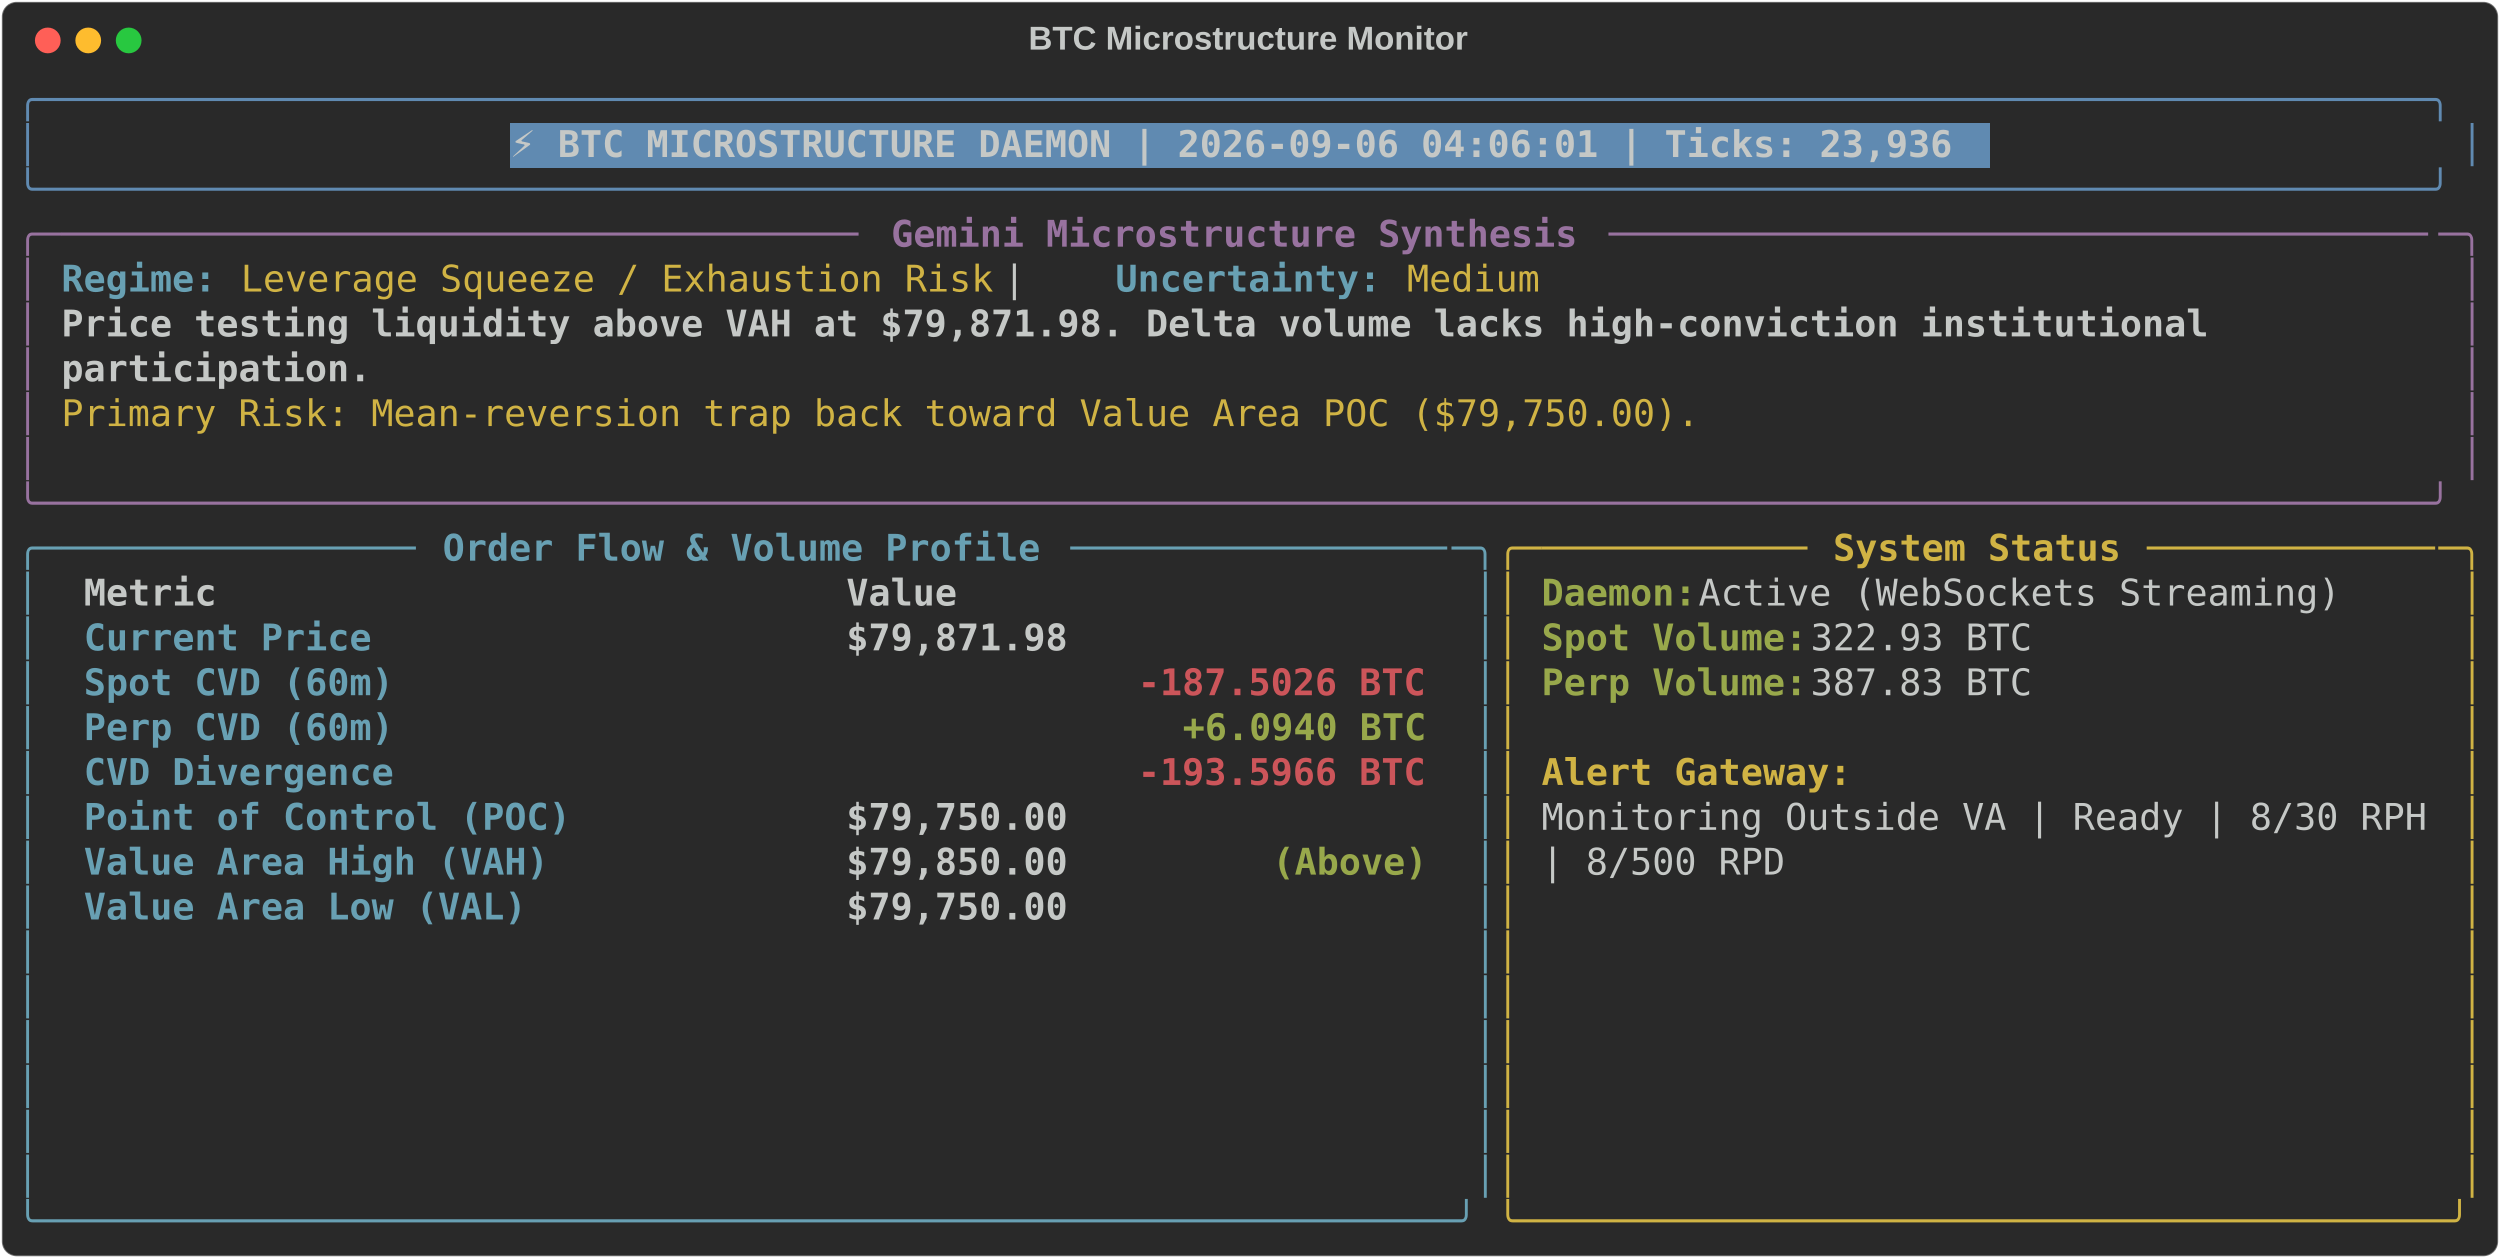
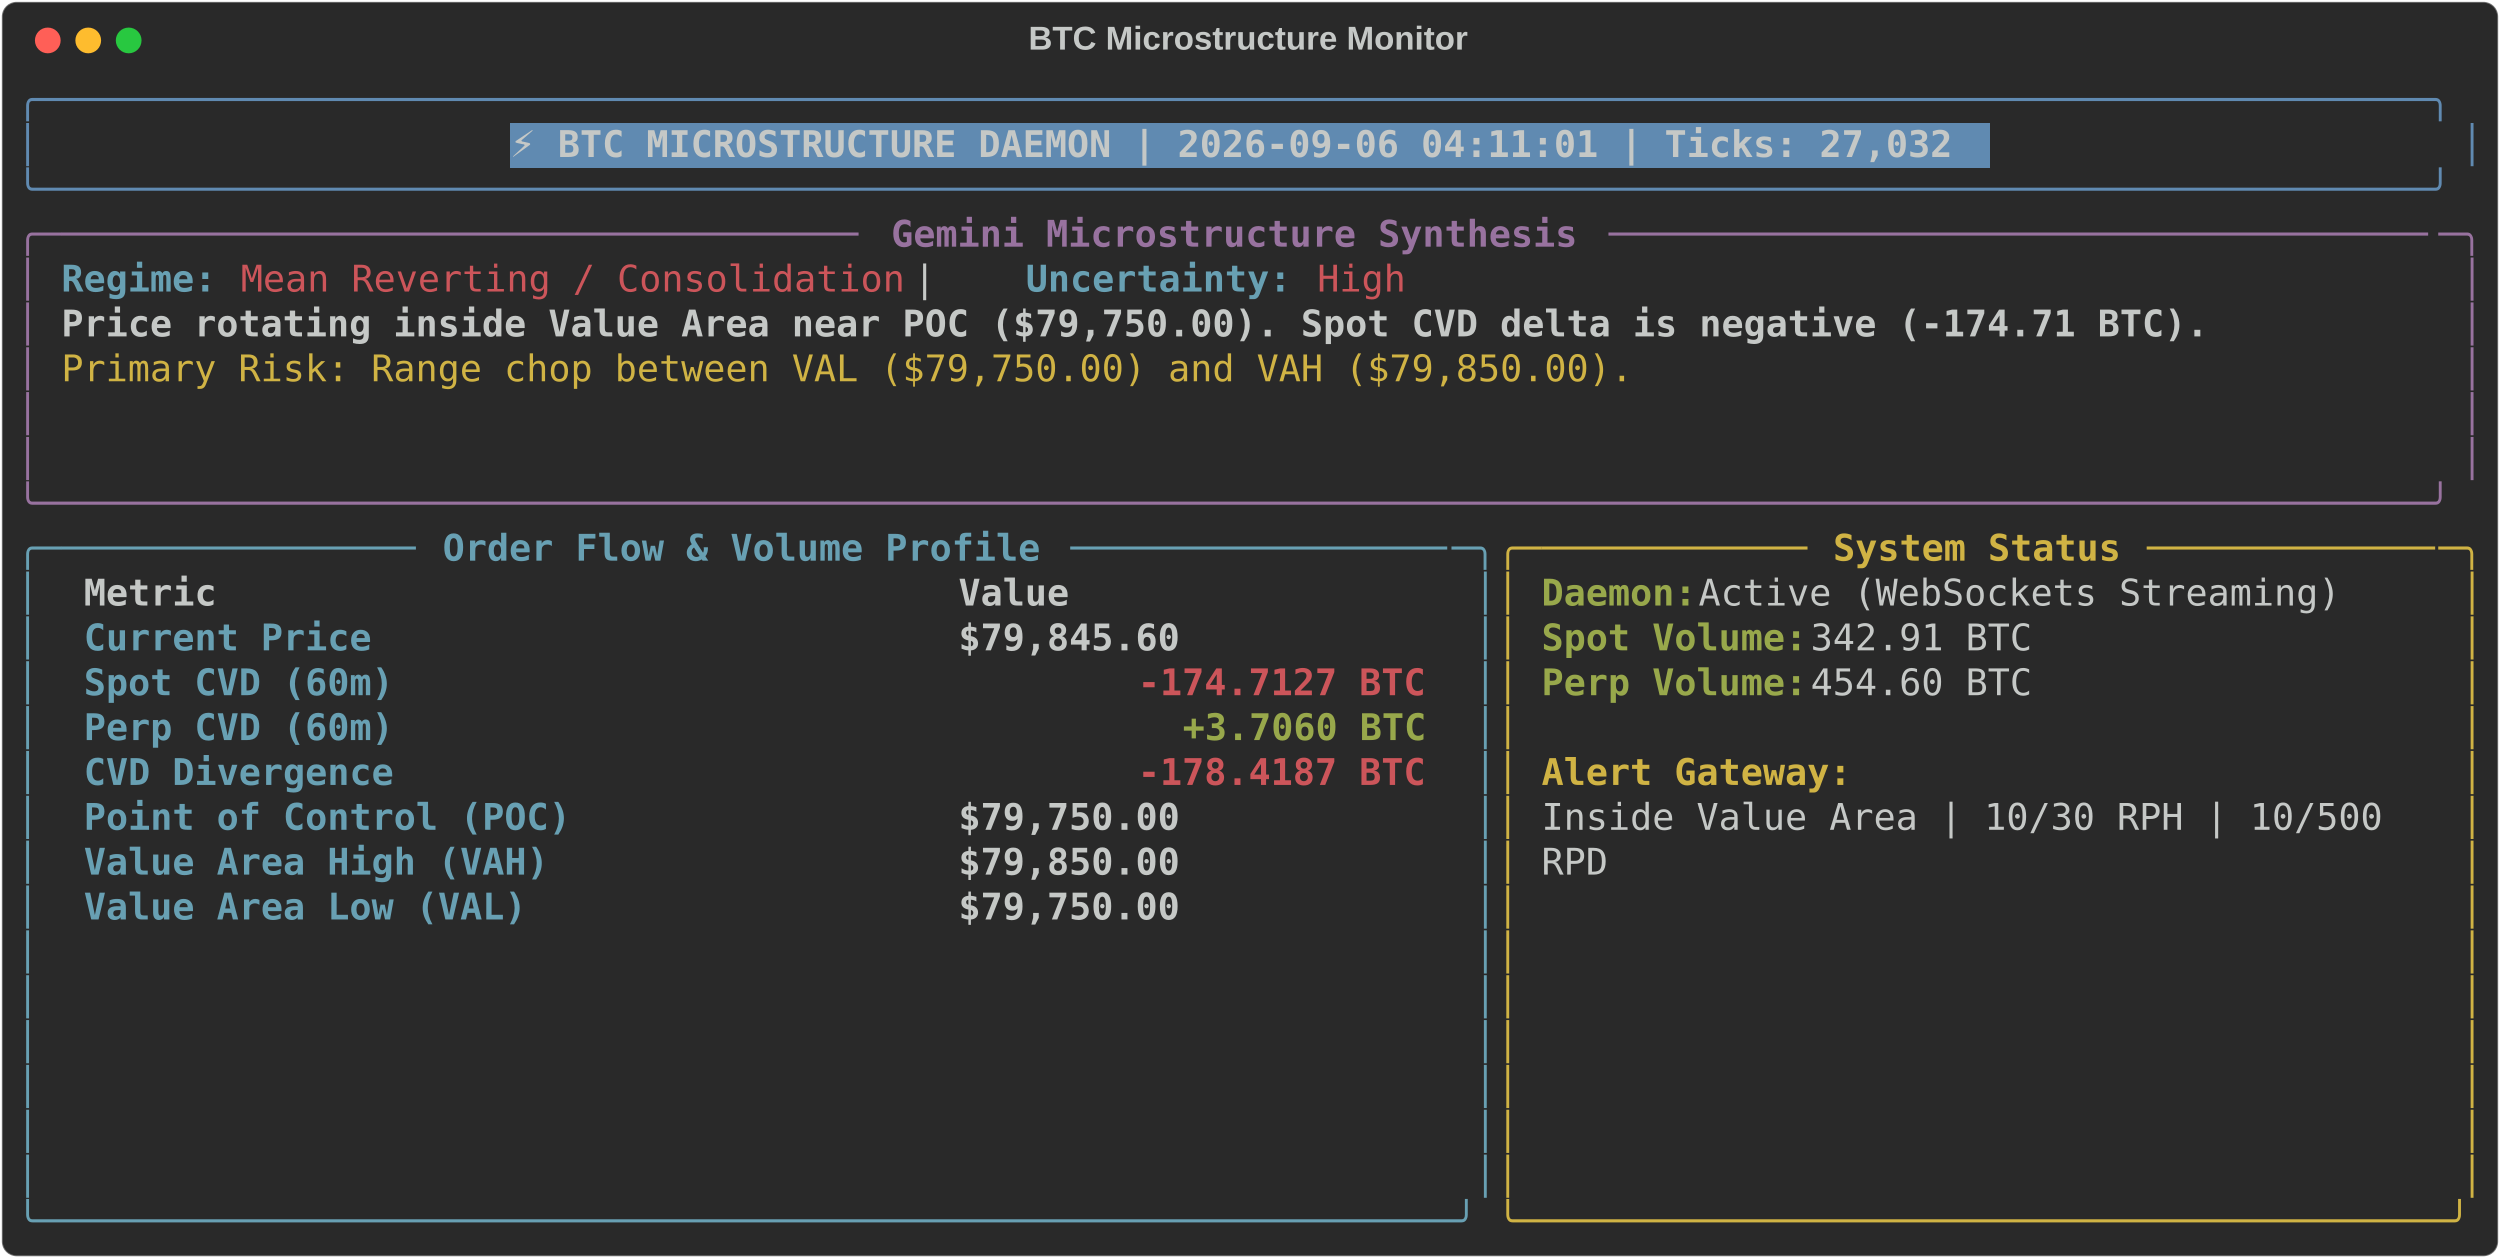
<svg xmlns="http://www.w3.org/2000/svg" class="rich-terminal" viewBox="0 0 1360 684.4">
  <style>

    @font-face {
        font-family: "Fira Code";
        src: local("FiraCode-Regular"),
                url("https://cdnjs.cloudflare.com/ajax/libs/firacode/6.2.0/woff2/FiraCode-Regular.woff2") format("woff2"),
                url("https://cdnjs.cloudflare.com/ajax/libs/firacode/6.2.0/woff/FiraCode-Regular.woff") format("woff");
        font-style: normal;
        font-weight: 400;
    }
    @font-face {
        font-family: "Fira Code";
        src: local("FiraCode-Bold"),
                url("https://cdnjs.cloudflare.com/ajax/libs/firacode/6.2.0/woff2/FiraCode-Bold.woff2") format("woff2"),
                url("https://cdnjs.cloudflare.com/ajax/libs/firacode/6.2.0/woff/FiraCode-Bold.woff") format("woff");
        font-style: bold;
        font-weight: 700;
    }

-     .terminal-1711052681-matrix {
+     .terminal-2947437355-matrix {
        font-family: Fira Code, monospace;
        font-size: 20px;
        line-height: 24.4px;
        font-variant-east-asian: full-width;
    }

-     .terminal-1711052681-title {
+     .terminal-2947437355-title {
        font-size: 18px;
        font-weight: bold;
        font-family: arial;
    }

-     .terminal-1711052681-r1 { fill: #608ab1 }
- .terminal-1711052681-r2 { fill: #c5c8c6 }
- .terminal-1711052681-r3 { fill: #c5c8c6;font-weight: bold }
- .terminal-1711052681-r4 { fill: #98729f }
- .terminal-1711052681-r5 { fill: #98729f;font-weight: bold }
- .terminal-1711052681-r6 { fill: #68a0b3;font-weight: bold }
- .terminal-1711052681-r7 { fill: #d0b344 }
- .terminal-1711052681-r8 { fill: #68a0b3 }
- .terminal-1711052681-r9 { fill: #d0b344;font-weight: bold }
- .terminal-1711052681-r10 { fill: #98a84b;font-weight: bold }
- .terminal-1711052681-r11 { fill: #cc555a;font-weight: bold }
+     .terminal-2947437355-r1 { fill: #608ab1 }
+ .terminal-2947437355-r2 { fill: #c5c8c6 }
+ .terminal-2947437355-r3 { fill: #c5c8c6;font-weight: bold }
+ .terminal-2947437355-r4 { fill: #98729f }
+ .terminal-2947437355-r5 { fill: #98729f;font-weight: bold }
+ .terminal-2947437355-r6 { fill: #68a0b3;font-weight: bold }
+ .terminal-2947437355-r7 { fill: #cc555a }
+ .terminal-2947437355-r8 { fill: #d0b344 }
+ .terminal-2947437355-r9 { fill: #68a0b3 }
+ .terminal-2947437355-r10 { fill: #d0b344;font-weight: bold }
+ .terminal-2947437355-r11 { fill: #98a84b;font-weight: bold }
+ .terminal-2947437355-r12 { fill: #cc555a;font-weight: bold }
    </style>
  <defs>
-     <clipPath id="terminal-1711052681-clip-terminal">
+     <clipPath id="terminal-2947437355-clip-terminal">
      <rect x="0" y="0" width="1341.0" height="633.4" />
    </clipPath>
-     <clipPath id="terminal-1711052681-line-0">
+     <clipPath id="terminal-2947437355-line-0">
      <rect x="0" y="1.5" width="1342" height="24.65" />
    </clipPath>
-     <clipPath id="terminal-1711052681-line-1">
+     <clipPath id="terminal-2947437355-line-1">
      <rect x="0" y="25.9" width="1342" height="24.65" />
    </clipPath>
-     <clipPath id="terminal-1711052681-line-2">
+     <clipPath id="terminal-2947437355-line-2">
      <rect x="0" y="50.3" width="1342" height="24.65" />
    </clipPath>
-     <clipPath id="terminal-1711052681-line-3">
+     <clipPath id="terminal-2947437355-line-3">
      <rect x="0" y="74.7" width="1342" height="24.65" />
    </clipPath>
-     <clipPath id="terminal-1711052681-line-4">
+     <clipPath id="terminal-2947437355-line-4">
      <rect x="0" y="99.1" width="1342" height="24.65" />
    </clipPath>
-     <clipPath id="terminal-1711052681-line-5">
+     <clipPath id="terminal-2947437355-line-5">
      <rect x="0" y="123.5" width="1342" height="24.65" />
    </clipPath>
-     <clipPath id="terminal-1711052681-line-6">
+     <clipPath id="terminal-2947437355-line-6">
      <rect x="0" y="147.9" width="1342" height="24.65" />
    </clipPath>
-     <clipPath id="terminal-1711052681-line-7">
+     <clipPath id="terminal-2947437355-line-7">
      <rect x="0" y="172.3" width="1342" height="24.65" />
    </clipPath>
-     <clipPath id="terminal-1711052681-line-8">
+     <clipPath id="terminal-2947437355-line-8">
      <rect x="0" y="196.7" width="1342" height="24.65" />
    </clipPath>
-     <clipPath id="terminal-1711052681-line-9">
+     <clipPath id="terminal-2947437355-line-9">
      <rect x="0" y="221.1" width="1342" height="24.65" />
    </clipPath>
-     <clipPath id="terminal-1711052681-line-10">
+     <clipPath id="terminal-2947437355-line-10">
      <rect x="0" y="245.5" width="1342" height="24.65" />
    </clipPath>
-     <clipPath id="terminal-1711052681-line-11">
+     <clipPath id="terminal-2947437355-line-11">
      <rect x="0" y="269.9" width="1342" height="24.65" />
    </clipPath>
-     <clipPath id="terminal-1711052681-line-12">
+     <clipPath id="terminal-2947437355-line-12">
      <rect x="0" y="294.3" width="1342" height="24.65" />
    </clipPath>
-     <clipPath id="terminal-1711052681-line-13">
+     <clipPath id="terminal-2947437355-line-13">
      <rect x="0" y="318.7" width="1342" height="24.65" />
    </clipPath>
-     <clipPath id="terminal-1711052681-line-14">
+     <clipPath id="terminal-2947437355-line-14">
      <rect x="0" y="343.1" width="1342" height="24.65" />
    </clipPath>
-     <clipPath id="terminal-1711052681-line-15">
+     <clipPath id="terminal-2947437355-line-15">
      <rect x="0" y="367.5" width="1342" height="24.65" />
    </clipPath>
-     <clipPath id="terminal-1711052681-line-16">
+     <clipPath id="terminal-2947437355-line-16">
      <rect x="0" y="391.9" width="1342" height="24.65" />
    </clipPath>
-     <clipPath id="terminal-1711052681-line-17">
+     <clipPath id="terminal-2947437355-line-17">
      <rect x="0" y="416.3" width="1342" height="24.65" />
    </clipPath>
-     <clipPath id="terminal-1711052681-line-18">
+     <clipPath id="terminal-2947437355-line-18">
      <rect x="0" y="440.7" width="1342" height="24.65" />
    </clipPath>
-     <clipPath id="terminal-1711052681-line-19">
+     <clipPath id="terminal-2947437355-line-19">
      <rect x="0" y="465.1" width="1342" height="24.65" />
    </clipPath>
-     <clipPath id="terminal-1711052681-line-20">
+     <clipPath id="terminal-2947437355-line-20">
      <rect x="0" y="489.5" width="1342" height="24.65" />
    </clipPath>
-     <clipPath id="terminal-1711052681-line-21">
+     <clipPath id="terminal-2947437355-line-21">
      <rect x="0" y="513.9" width="1342" height="24.65" />
    </clipPath>
-     <clipPath id="terminal-1711052681-line-22">
+     <clipPath id="terminal-2947437355-line-22">
      <rect x="0" y="538.3" width="1342" height="24.65" />
    </clipPath>
-     <clipPath id="terminal-1711052681-line-23">
+     <clipPath id="terminal-2947437355-line-23">
      <rect x="0" y="562.7" width="1342" height="24.65" />
    </clipPath>
-     <clipPath id="terminal-1711052681-line-24">
+     <clipPath id="terminal-2947437355-line-24">
      <rect x="0" y="587.1" width="1342" height="24.65" />
    </clipPath>
  </defs>
  <rect fill="#292929" stroke="rgba(255,255,255,0.35)" stroke-width="1" x="1" y="1" width="1358" height="682.4" rx="8" />
-   <text class="terminal-1711052681-title" fill="#c5c8c6" text-anchor="middle" x="679" y="27">BTC Microstructure Monitor</text>
+   <text class="terminal-2947437355-title" fill="#c5c8c6" text-anchor="middle" x="679" y="27">BTC Microstructure Monitor</text>
  <g transform="translate(26,22)">
    <circle cx="0" cy="0" r="7" fill="#ff5f57" />
    <circle cx="22" cy="0" r="7" fill="#febc2e" />
    <circle cx="44" cy="0" r="7" fill="#28c840" />
  </g>
-   <g transform="translate(9, 41)" clip-path="url(#terminal-1711052681-clip-terminal)">
+   <g transform="translate(9, 41)" clip-path="url(#terminal-2947437355-clip-terminal)">
    <rect fill="#608ab1" x="268.4" y="25.9" width="805.2" height="24.65" shape-rendering="crispEdges" />
-     <g class="terminal-1711052681-matrix">
-       <text class="terminal-1711052681-r1" x="0" y="20" textLength="1342" clip-path="url(#terminal-1711052681-line-0)">╭────────────────────────────────────────────────────────────────────────────────────────────────────────────╮</text>
-       <text class="terminal-1711052681-r2" x="1342" y="20" textLength="12.2" clip-path="url(#terminal-1711052681-line-0)">
- </text>
-       <text class="terminal-1711052681-r1" x="0" y="44.4" textLength="12.2" clip-path="url(#terminal-1711052681-line-1)">│</text>
-       <text class="terminal-1711052681-r3" x="268.4" y="44.4" textLength="793" clip-path="url(#terminal-1711052681-line-1)">⚡ BTC MICROSTRUCTURE DAEMON | 2026-09-06 04:06:01 | Ticks: 23,936</text>
-       <text class="terminal-1711052681-r1" x="1329.8" y="44.4" textLength="12.2" clip-path="url(#terminal-1711052681-line-1)">│</text>
-       <text class="terminal-1711052681-r2" x="1342" y="44.4" textLength="12.2" clip-path="url(#terminal-1711052681-line-1)">
- </text>
-       <text class="terminal-1711052681-r1" x="0" y="68.8" textLength="1342" clip-path="url(#terminal-1711052681-line-2)">╰────────────────────────────────────────────────────────────────────────────────────────────────────────────╯</text>
-       <text class="terminal-1711052681-r2" x="1342" y="68.8" textLength="12.2" clip-path="url(#terminal-1711052681-line-2)">
- </text>
-       <text class="terminal-1711052681-r4" x="0" y="93.2" textLength="24.4" clip-path="url(#terminal-1711052681-line-3)">╭─</text>
-       <text class="terminal-1711052681-r4" x="24.4" y="93.2" textLength="439.2" clip-path="url(#terminal-1711052681-line-3)">────────────────────────────────────</text>
-       <text class="terminal-1711052681-r5" x="475.8" y="93.2" textLength="378.2" clip-path="url(#terminal-1711052681-line-3)">Gemini Microstructure Synthesis</text>
-       <text class="terminal-1711052681-r4" x="866.2" y="93.2" textLength="451.4" clip-path="url(#terminal-1711052681-line-3)">─────────────────────────────────────</text>
-       <text class="terminal-1711052681-r4" x="1317.6" y="93.2" textLength="24.4" clip-path="url(#terminal-1711052681-line-3)">─╮</text>
-       <text class="terminal-1711052681-r2" x="1342" y="93.2" textLength="12.2" clip-path="url(#terminal-1711052681-line-3)">
- </text>
-       <text class="terminal-1711052681-r4" x="0" y="117.6" textLength="12.2" clip-path="url(#terminal-1711052681-line-4)">│</text>
-       <text class="terminal-1711052681-r6" x="24.4" y="117.6" textLength="85.4" clip-path="url(#terminal-1711052681-line-4)">Regime:</text>
-       <text class="terminal-1711052681-r7" x="122" y="117.6" textLength="414.8" clip-path="url(#terminal-1711052681-line-4)">Leverage Squeeze / Exhaustion Risk</text>
-       <text class="terminal-1711052681-r2" x="536.8" y="117.6" textLength="61" clip-path="url(#terminal-1711052681-line-4)">  |  </text>
-       <text class="terminal-1711052681-r6" x="597.8" y="117.6" textLength="146.4" clip-path="url(#terminal-1711052681-line-4)">Uncertainty:</text>
-       <text class="terminal-1711052681-r7" x="756.4" y="117.6" textLength="73.2" clip-path="url(#terminal-1711052681-line-4)">Medium</text>
-       <text class="terminal-1711052681-r4" x="1329.8" y="117.6" textLength="12.2" clip-path="url(#terminal-1711052681-line-4)">│</text>
-       <text class="terminal-1711052681-r2" x="1342" y="117.6" textLength="12.2" clip-path="url(#terminal-1711052681-line-4)">
- </text>
-       <text class="terminal-1711052681-r4" x="0" y="142" textLength="12.2" clip-path="url(#terminal-1711052681-line-5)">│</text>
-       <text class="terminal-1711052681-r3" x="24.4" y="142" textLength="1195.6" clip-path="url(#terminal-1711052681-line-5)">Price testing liquidity above VAH at $79,871.98. Delta volume lacks high-conviction institutional </text>
-       <text class="terminal-1711052681-r4" x="1329.8" y="142" textLength="12.2" clip-path="url(#terminal-1711052681-line-5)">│</text>
-       <text class="terminal-1711052681-r2" x="1342" y="142" textLength="12.2" clip-path="url(#terminal-1711052681-line-5)">
- </text>
-       <text class="terminal-1711052681-r4" x="0" y="166.4" textLength="12.2" clip-path="url(#terminal-1711052681-line-6)">│</text>
-       <text class="terminal-1711052681-r3" x="24.4" y="166.4" textLength="170.8" clip-path="url(#terminal-1711052681-line-6)">participation.</text>
-       <text class="terminal-1711052681-r4" x="1329.8" y="166.4" textLength="12.2" clip-path="url(#terminal-1711052681-line-6)">│</text>
-       <text class="terminal-1711052681-r2" x="1342" y="166.4" textLength="12.2" clip-path="url(#terminal-1711052681-line-6)">
- </text>
-       <text class="terminal-1711052681-r4" x="0" y="190.8" textLength="12.2" clip-path="url(#terminal-1711052681-line-7)">│</text>
-       <text class="terminal-1711052681-r7" x="24.4" y="190.8" textLength="902.8" clip-path="url(#terminal-1711052681-line-7)">Primary Risk: Mean-reversion trap back toward Value Area POC ($79,750.00).</text>
-       <text class="terminal-1711052681-r4" x="1329.8" y="190.8" textLength="12.2" clip-path="url(#terminal-1711052681-line-7)">│</text>
-       <text class="terminal-1711052681-r2" x="1342" y="190.8" textLength="12.2" clip-path="url(#terminal-1711052681-line-7)">
- </text>
-       <text class="terminal-1711052681-r4" x="0" y="215.2" textLength="12.2" clip-path="url(#terminal-1711052681-line-8)">│</text>
-       <text class="terminal-1711052681-r4" x="1329.8" y="215.2" textLength="12.2" clip-path="url(#terminal-1711052681-line-8)">│</text>
-       <text class="terminal-1711052681-r2" x="1342" y="215.2" textLength="12.2" clip-path="url(#terminal-1711052681-line-8)">
- </text>
-       <text class="terminal-1711052681-r4" x="0" y="239.6" textLength="1342" clip-path="url(#terminal-1711052681-line-9)">╰────────────────────────────────────────────────────────────────────────────────────────────────────────────╯</text>
-       <text class="terminal-1711052681-r2" x="1342" y="239.6" textLength="12.2" clip-path="url(#terminal-1711052681-line-9)">
- </text>
-       <text class="terminal-1711052681-r8" x="0" y="264" textLength="24.4" clip-path="url(#terminal-1711052681-line-10)">╭─</text>
-       <text class="terminal-1711052681-r8" x="24.4" y="264" textLength="195.2" clip-path="url(#terminal-1711052681-line-10)">────────────────</text>
-       <text class="terminal-1711052681-r6" x="231.8" y="264" textLength="329.4" clip-path="url(#terminal-1711052681-line-10)">Order Flow &amp; Volume Profile</text>
-       <text class="terminal-1711052681-r8" x="573.4" y="264" textLength="207.4" clip-path="url(#terminal-1711052681-line-10)">─────────────────</text>
-       <text class="terminal-1711052681-r8" x="780.8" y="264" textLength="24.4" clip-path="url(#terminal-1711052681-line-10)">─╮</text>
-       <text class="terminal-1711052681-r7" x="805.2" y="264" textLength="24.4" clip-path="url(#terminal-1711052681-line-10)">╭─</text>
-       <text class="terminal-1711052681-r7" x="829.6" y="264" textLength="146.4" clip-path="url(#terminal-1711052681-line-10)">────────────</text>
-       <text class="terminal-1711052681-r9" x="988.2" y="264" textLength="158.6" clip-path="url(#terminal-1711052681-line-10)">System Status</text>
-       <text class="terminal-1711052681-r7" x="1159" y="264" textLength="158.6" clip-path="url(#terminal-1711052681-line-10)">─────────────</text>
-       <text class="terminal-1711052681-r7" x="1317.6" y="264" textLength="24.4" clip-path="url(#terminal-1711052681-line-10)">─╮</text>
-       <text class="terminal-1711052681-r2" x="1342" y="264" textLength="12.2" clip-path="url(#terminal-1711052681-line-10)">
- </text>
-       <text class="terminal-1711052681-r8" x="0" y="288.4" textLength="12.2" clip-path="url(#terminal-1711052681-line-11)">│</text>
-       <text class="terminal-1711052681-r3" x="36.6" y="288.4" textLength="390.4" clip-path="url(#terminal-1711052681-line-11)">Metric                          </text>
-       <text class="terminal-1711052681-r3" x="451.4" y="288.4" textLength="317.2" clip-path="url(#terminal-1711052681-line-11)">                     Value</text>
-       <text class="terminal-1711052681-r8" x="793" y="288.4" textLength="12.2" clip-path="url(#terminal-1711052681-line-11)">│</text>
-       <text class="terminal-1711052681-r7" x="805.2" y="288.4" textLength="12.2" clip-path="url(#terminal-1711052681-line-11)">│</text>
-       <text class="terminal-1711052681-r10" x="829.6" y="288.4" textLength="85.4" clip-path="url(#terminal-1711052681-line-11)">Daemon:</text>
-       <text class="terminal-1711052681-r2" x="915" y="288.4" textLength="366" clip-path="url(#terminal-1711052681-line-11)"> Active (WebSockets Streaming)</text>
-       <text class="terminal-1711052681-r7" x="1329.8" y="288.4" textLength="12.2" clip-path="url(#terminal-1711052681-line-11)">│</text>
-       <text class="terminal-1711052681-r2" x="1342" y="288.4" textLength="12.2" clip-path="url(#terminal-1711052681-line-11)">
- </text>
-       <text class="terminal-1711052681-r8" x="0" y="312.8" textLength="12.2" clip-path="url(#terminal-1711052681-line-12)">│</text>
-       <text class="terminal-1711052681-r6" x="36.6" y="312.8" textLength="390.4" clip-path="url(#terminal-1711052681-line-12)">Current Price                   </text>
-       <text class="terminal-1711052681-r3" x="451.4" y="312.8" textLength="317.2" clip-path="url(#terminal-1711052681-line-12)">                $79,871.98</text>
-       <text class="terminal-1711052681-r8" x="793" y="312.8" textLength="12.2" clip-path="url(#terminal-1711052681-line-12)">│</text>
-       <text class="terminal-1711052681-r7" x="805.2" y="312.8" textLength="12.2" clip-path="url(#terminal-1711052681-line-12)">│</text>
-       <text class="terminal-1711052681-r10" x="829.6" y="312.8" textLength="146.4" clip-path="url(#terminal-1711052681-line-12)">Spot Volume:</text>
-       <text class="terminal-1711052681-r2" x="976" y="312.8" textLength="134.2" clip-path="url(#terminal-1711052681-line-12)"> 322.93 BTC</text>
-       <text class="terminal-1711052681-r7" x="1329.8" y="312.8" textLength="12.2" clip-path="url(#terminal-1711052681-line-12)">│</text>
-       <text class="terminal-1711052681-r2" x="1342" y="312.8" textLength="12.2" clip-path="url(#terminal-1711052681-line-12)">
- </text>
-       <text class="terminal-1711052681-r8" x="0" y="337.2" textLength="12.2" clip-path="url(#terminal-1711052681-line-13)">│</text>
-       <text class="terminal-1711052681-r6" x="36.6" y="337.2" textLength="390.4" clip-path="url(#terminal-1711052681-line-13)">Spot CVD (60m)                  </text>
-       <text class="terminal-1711052681-r11" x="610" y="337.2" textLength="158.6" clip-path="url(#terminal-1711052681-line-13)">-187.5026 BTC</text>
-       <text class="terminal-1711052681-r8" x="793" y="337.2" textLength="12.2" clip-path="url(#terminal-1711052681-line-13)">│</text>
-       <text class="terminal-1711052681-r7" x="805.2" y="337.2" textLength="12.2" clip-path="url(#terminal-1711052681-line-13)">│</text>
-       <text class="terminal-1711052681-r10" x="829.6" y="337.2" textLength="146.4" clip-path="url(#terminal-1711052681-line-13)">Perp Volume:</text>
-       <text class="terminal-1711052681-r2" x="976" y="337.2" textLength="134.2" clip-path="url(#terminal-1711052681-line-13)"> 387.83 BTC</text>
-       <text class="terminal-1711052681-r7" x="1329.8" y="337.2" textLength="12.2" clip-path="url(#terminal-1711052681-line-13)">│</text>
-       <text class="terminal-1711052681-r2" x="1342" y="337.2" textLength="12.2" clip-path="url(#terminal-1711052681-line-13)">
- </text>
-       <text class="terminal-1711052681-r8" x="0" y="361.6" textLength="12.2" clip-path="url(#terminal-1711052681-line-14)">│</text>
-       <text class="terminal-1711052681-r6" x="36.6" y="361.6" textLength="390.4" clip-path="url(#terminal-1711052681-line-14)">Perp CVD (60m)                  </text>
-       <text class="terminal-1711052681-r10" x="634.4" y="361.6" textLength="134.2" clip-path="url(#terminal-1711052681-line-14)">+6.0940 BTC</text>
-       <text class="terminal-1711052681-r8" x="793" y="361.6" textLength="12.2" clip-path="url(#terminal-1711052681-line-14)">│</text>
-       <text class="terminal-1711052681-r7" x="805.2" y="361.6" textLength="12.2" clip-path="url(#terminal-1711052681-line-14)">│</text>
-       <text class="terminal-1711052681-r7" x="1329.8" y="361.6" textLength="12.2" clip-path="url(#terminal-1711052681-line-14)">│</text>
-       <text class="terminal-1711052681-r2" x="1342" y="361.6" textLength="12.2" clip-path="url(#terminal-1711052681-line-14)">
- </text>
-       <text class="terminal-1711052681-r8" x="0" y="386" textLength="12.2" clip-path="url(#terminal-1711052681-line-15)">│</text>
-       <text class="terminal-1711052681-r6" x="36.6" y="386" textLength="390.4" clip-path="url(#terminal-1711052681-line-15)">CVD Divergence                  </text>
-       <text class="terminal-1711052681-r11" x="610" y="386" textLength="158.6" clip-path="url(#terminal-1711052681-line-15)">-193.5966 BTC</text>
-       <text class="terminal-1711052681-r8" x="793" y="386" textLength="12.2" clip-path="url(#terminal-1711052681-line-15)">│</text>
-       <text class="terminal-1711052681-r7" x="805.2" y="386" textLength="12.2" clip-path="url(#terminal-1711052681-line-15)">│</text>
-       <text class="terminal-1711052681-r9" x="829.6" y="386" textLength="170.8" clip-path="url(#terminal-1711052681-line-15)">Alert Gateway:</text>
-       <text class="terminal-1711052681-r7" x="1329.8" y="386" textLength="12.2" clip-path="url(#terminal-1711052681-line-15)">│</text>
-       <text class="terminal-1711052681-r2" x="1342" y="386" textLength="12.2" clip-path="url(#terminal-1711052681-line-15)">
- </text>
-       <text class="terminal-1711052681-r8" x="0" y="410.4" textLength="12.2" clip-path="url(#terminal-1711052681-line-16)">│</text>
-       <text class="terminal-1711052681-r6" x="36.6" y="410.4" textLength="390.4" clip-path="url(#terminal-1711052681-line-16)">Point of Control (POC)          </text>
-       <text class="terminal-1711052681-r3" x="451.4" y="410.4" textLength="317.2" clip-path="url(#terminal-1711052681-line-16)">                $79,750.00</text>
-       <text class="terminal-1711052681-r8" x="793" y="410.4" textLength="12.2" clip-path="url(#terminal-1711052681-line-16)">│</text>
-       <text class="terminal-1711052681-r7" x="805.2" y="410.4" textLength="12.2" clip-path="url(#terminal-1711052681-line-16)">│</text>
-       <text class="terminal-1711052681-r2" x="829.6" y="410.4" textLength="488" clip-path="url(#terminal-1711052681-line-16)">Monitoring Outside VA | Ready | 8/30 RPH</text>
-       <text class="terminal-1711052681-r7" x="1329.8" y="410.4" textLength="12.2" clip-path="url(#terminal-1711052681-line-16)">│</text>
-       <text class="terminal-1711052681-r2" x="1342" y="410.4" textLength="12.2" clip-path="url(#terminal-1711052681-line-16)">
- </text>
-       <text class="terminal-1711052681-r8" x="0" y="434.8" textLength="12.2" clip-path="url(#terminal-1711052681-line-17)">│</text>
-       <text class="terminal-1711052681-r6" x="36.6" y="434.8" textLength="390.4" clip-path="url(#terminal-1711052681-line-17)">Value Area High (VAH)           </text>
-       <text class="terminal-1711052681-r3" x="451.4" y="434.8" textLength="231.8" clip-path="url(#terminal-1711052681-line-17)">        $79,850.00 </text>
-       <text class="terminal-1711052681-r10" x="683.2" y="434.8" textLength="85.4" clip-path="url(#terminal-1711052681-line-17)">(Above)</text>
-       <text class="terminal-1711052681-r8" x="793" y="434.8" textLength="12.2" clip-path="url(#terminal-1711052681-line-17)">│</text>
-       <text class="terminal-1711052681-r7" x="805.2" y="434.8" textLength="12.2" clip-path="url(#terminal-1711052681-line-17)">│</text>
-       <text class="terminal-1711052681-r2" x="829.6" y="434.8" textLength="134.2" clip-path="url(#terminal-1711052681-line-17)">| 8/500 RPD</text>
-       <text class="terminal-1711052681-r7" x="1329.8" y="434.8" textLength="12.2" clip-path="url(#terminal-1711052681-line-17)">│</text>
-       <text class="terminal-1711052681-r2" x="1342" y="434.8" textLength="12.2" clip-path="url(#terminal-1711052681-line-17)">
- </text>
-       <text class="terminal-1711052681-r8" x="0" y="459.2" textLength="12.2" clip-path="url(#terminal-1711052681-line-18)">│</text>
-       <text class="terminal-1711052681-r6" x="36.6" y="459.2" textLength="390.4" clip-path="url(#terminal-1711052681-line-18)">Value Area Low (VAL)            </text>
-       <text class="terminal-1711052681-r3" x="451.4" y="459.2" textLength="317.2" clip-path="url(#terminal-1711052681-line-18)">                $79,750.00</text>
-       <text class="terminal-1711052681-r8" x="793" y="459.2" textLength="12.2" clip-path="url(#terminal-1711052681-line-18)">│</text>
-       <text class="terminal-1711052681-r7" x="805.2" y="459.2" textLength="12.2" clip-path="url(#terminal-1711052681-line-18)">│</text>
-       <text class="terminal-1711052681-r7" x="1329.8" y="459.2" textLength="12.2" clip-path="url(#terminal-1711052681-line-18)">│</text>
-       <text class="terminal-1711052681-r2" x="1342" y="459.2" textLength="12.2" clip-path="url(#terminal-1711052681-line-18)">
- </text>
-       <text class="terminal-1711052681-r8" x="0" y="483.6" textLength="12.2" clip-path="url(#terminal-1711052681-line-19)">│</text>
-       <text class="terminal-1711052681-r8" x="793" y="483.6" textLength="12.2" clip-path="url(#terminal-1711052681-line-19)">│</text>
-       <text class="terminal-1711052681-r7" x="805.2" y="483.6" textLength="12.2" clip-path="url(#terminal-1711052681-line-19)">│</text>
-       <text class="terminal-1711052681-r7" x="1329.8" y="483.6" textLength="12.2" clip-path="url(#terminal-1711052681-line-19)">│</text>
-       <text class="terminal-1711052681-r2" x="1342" y="483.6" textLength="12.2" clip-path="url(#terminal-1711052681-line-19)">
- </text>
-       <text class="terminal-1711052681-r8" x="0" y="508" textLength="12.2" clip-path="url(#terminal-1711052681-line-20)">│</text>
-       <text class="terminal-1711052681-r8" x="793" y="508" textLength="12.2" clip-path="url(#terminal-1711052681-line-20)">│</text>
-       <text class="terminal-1711052681-r7" x="805.2" y="508" textLength="12.2" clip-path="url(#terminal-1711052681-line-20)">│</text>
-       <text class="terminal-1711052681-r7" x="1329.8" y="508" textLength="12.2" clip-path="url(#terminal-1711052681-line-20)">│</text>
-       <text class="terminal-1711052681-r2" x="1342" y="508" textLength="12.2" clip-path="url(#terminal-1711052681-line-20)">
- </text>
-       <text class="terminal-1711052681-r8" x="0" y="532.4" textLength="12.2" clip-path="url(#terminal-1711052681-line-21)">│</text>
-       <text class="terminal-1711052681-r8" x="793" y="532.4" textLength="12.2" clip-path="url(#terminal-1711052681-line-21)">│</text>
-       <text class="terminal-1711052681-r7" x="805.2" y="532.4" textLength="12.2" clip-path="url(#terminal-1711052681-line-21)">│</text>
-       <text class="terminal-1711052681-r7" x="1329.8" y="532.4" textLength="12.2" clip-path="url(#terminal-1711052681-line-21)">│</text>
-       <text class="terminal-1711052681-r2" x="1342" y="532.4" textLength="12.2" clip-path="url(#terminal-1711052681-line-21)">
- </text>
-       <text class="terminal-1711052681-r8" x="0" y="556.8" textLength="12.2" clip-path="url(#terminal-1711052681-line-22)">│</text>
-       <text class="terminal-1711052681-r8" x="793" y="556.8" textLength="12.2" clip-path="url(#terminal-1711052681-line-22)">│</text>
-       <text class="terminal-1711052681-r7" x="805.2" y="556.8" textLength="12.2" clip-path="url(#terminal-1711052681-line-22)">│</text>
-       <text class="terminal-1711052681-r7" x="1329.8" y="556.8" textLength="12.2" clip-path="url(#terminal-1711052681-line-22)">│</text>
-       <text class="terminal-1711052681-r2" x="1342" y="556.8" textLength="12.2" clip-path="url(#terminal-1711052681-line-22)">
- </text>
-       <text class="terminal-1711052681-r8" x="0" y="581.2" textLength="12.2" clip-path="url(#terminal-1711052681-line-23)">│</text>
-       <text class="terminal-1711052681-r8" x="793" y="581.2" textLength="12.2" clip-path="url(#terminal-1711052681-line-23)">│</text>
-       <text class="terminal-1711052681-r7" x="805.2" y="581.2" textLength="12.2" clip-path="url(#terminal-1711052681-line-23)">│</text>
-       <text class="terminal-1711052681-r7" x="1329.8" y="581.2" textLength="12.2" clip-path="url(#terminal-1711052681-line-23)">│</text>
-       <text class="terminal-1711052681-r2" x="1342" y="581.2" textLength="12.2" clip-path="url(#terminal-1711052681-line-23)">
- </text>
-       <text class="terminal-1711052681-r8" x="0" y="605.6" textLength="12.2" clip-path="url(#terminal-1711052681-line-24)">│</text>
-       <text class="terminal-1711052681-r8" x="793" y="605.6" textLength="12.2" clip-path="url(#terminal-1711052681-line-24)">│</text>
-       <text class="terminal-1711052681-r7" x="805.2" y="605.6" textLength="12.2" clip-path="url(#terminal-1711052681-line-24)">│</text>
-       <text class="terminal-1711052681-r7" x="1329.8" y="605.6" textLength="12.2" clip-path="url(#terminal-1711052681-line-24)">│</text>
-       <text class="terminal-1711052681-r2" x="1342" y="605.6" textLength="12.2" clip-path="url(#terminal-1711052681-line-24)">
- </text>
-       <text class="terminal-1711052681-r8" x="0" y="630" textLength="805.2" clip-path="url(#terminal-1711052681-line-25)">╰────────────────────────────────────────────────────────────────╯</text>
-       <text class="terminal-1711052681-r7" x="805.2" y="630" textLength="536.8" clip-path="url(#terminal-1711052681-line-25)">╰──────────────────────────────────────────╯</text>
-       <text class="terminal-1711052681-r2" x="1342" y="630" textLength="12.2" clip-path="url(#terminal-1711052681-line-25)">
+     <g class="terminal-2947437355-matrix">
+       <text class="terminal-2947437355-r1" x="0" y="20" textLength="1342" clip-path="url(#terminal-2947437355-line-0)">╭────────────────────────────────────────────────────────────────────────────────────────────────────────────╮</text>
+       <text class="terminal-2947437355-r2" x="1342" y="20" textLength="12.2" clip-path="url(#terminal-2947437355-line-0)">
+ </text>
+       <text class="terminal-2947437355-r1" x="0" y="44.4" textLength="12.2" clip-path="url(#terminal-2947437355-line-1)">│</text>
+       <text class="terminal-2947437355-r3" x="268.4" y="44.4" textLength="793" clip-path="url(#terminal-2947437355-line-1)">⚡ BTC MICROSTRUCTURE DAEMON | 2026-09-06 04:11:01 | Ticks: 27,032</text>
+       <text class="terminal-2947437355-r1" x="1329.8" y="44.4" textLength="12.2" clip-path="url(#terminal-2947437355-line-1)">│</text>
+       <text class="terminal-2947437355-r2" x="1342" y="44.4" textLength="12.2" clip-path="url(#terminal-2947437355-line-1)">
+ </text>
+       <text class="terminal-2947437355-r1" x="0" y="68.8" textLength="1342" clip-path="url(#terminal-2947437355-line-2)">╰────────────────────────────────────────────────────────────────────────────────────────────────────────────╯</text>
+       <text class="terminal-2947437355-r2" x="1342" y="68.8" textLength="12.2" clip-path="url(#terminal-2947437355-line-2)">
+ </text>
+       <text class="terminal-2947437355-r4" x="0" y="93.2" textLength="24.4" clip-path="url(#terminal-2947437355-line-3)">╭─</text>
+       <text class="terminal-2947437355-r4" x="24.4" y="93.2" textLength="439.2" clip-path="url(#terminal-2947437355-line-3)">────────────────────────────────────</text>
+       <text class="terminal-2947437355-r5" x="475.8" y="93.2" textLength="378.2" clip-path="url(#terminal-2947437355-line-3)">Gemini Microstructure Synthesis</text>
+       <text class="terminal-2947437355-r4" x="866.2" y="93.2" textLength="451.4" clip-path="url(#terminal-2947437355-line-3)">─────────────────────────────────────</text>
+       <text class="terminal-2947437355-r4" x="1317.6" y="93.2" textLength="24.4" clip-path="url(#terminal-2947437355-line-3)">─╮</text>
+       <text class="terminal-2947437355-r2" x="1342" y="93.2" textLength="12.2" clip-path="url(#terminal-2947437355-line-3)">
+ </text>
+       <text class="terminal-2947437355-r4" x="0" y="117.6" textLength="12.2" clip-path="url(#terminal-2947437355-line-4)">│</text>
+       <text class="terminal-2947437355-r6" x="24.4" y="117.6" textLength="85.4" clip-path="url(#terminal-2947437355-line-4)">Regime:</text>
+       <text class="terminal-2947437355-r7" x="122" y="117.6" textLength="366" clip-path="url(#terminal-2947437355-line-4)">Mean Reverting / Consolidation</text>
+       <text class="terminal-2947437355-r2" x="488" y="117.6" textLength="61" clip-path="url(#terminal-2947437355-line-4)">  |  </text>
+       <text class="terminal-2947437355-r6" x="549" y="117.6" textLength="146.4" clip-path="url(#terminal-2947437355-line-4)">Uncertainty:</text>
+       <text class="terminal-2947437355-r7" x="707.6" y="117.6" textLength="48.8" clip-path="url(#terminal-2947437355-line-4)">High</text>
+       <text class="terminal-2947437355-r4" x="1329.8" y="117.6" textLength="12.2" clip-path="url(#terminal-2947437355-line-4)">│</text>
+       <text class="terminal-2947437355-r2" x="1342" y="117.6" textLength="12.2" clip-path="url(#terminal-2947437355-line-4)">
+ </text>
+       <text class="terminal-2947437355-r4" x="0" y="142" textLength="12.2" clip-path="url(#terminal-2947437355-line-5)">│</text>
+       <text class="terminal-2947437355-r3" x="24.4" y="142" textLength="1183.4" clip-path="url(#terminal-2947437355-line-5)">Price rotating inside Value Area near POC ($79,750.00). Spot CVD delta is negative (-174.71 BTC).</text>
+       <text class="terminal-2947437355-r4" x="1329.8" y="142" textLength="12.2" clip-path="url(#terminal-2947437355-line-5)">│</text>
+       <text class="terminal-2947437355-r2" x="1342" y="142" textLength="12.2" clip-path="url(#terminal-2947437355-line-5)">
+ </text>
+       <text class="terminal-2947437355-r4" x="0" y="166.4" textLength="12.2" clip-path="url(#terminal-2947437355-line-6)">│</text>
+       <text class="terminal-2947437355-r8" x="24.4" y="166.4" textLength="866.2" clip-path="url(#terminal-2947437355-line-6)">Primary Risk: Range chop between VAL ($79,750.00) and VAH ($79,850.00).</text>
+       <text class="terminal-2947437355-r4" x="1329.8" y="166.4" textLength="12.2" clip-path="url(#terminal-2947437355-line-6)">│</text>
+       <text class="terminal-2947437355-r2" x="1342" y="166.4" textLength="12.2" clip-path="url(#terminal-2947437355-line-6)">
+ </text>
+       <text class="terminal-2947437355-r4" x="0" y="190.8" textLength="12.2" clip-path="url(#terminal-2947437355-line-7)">│</text>
+       <text class="terminal-2947437355-r4" x="1329.8" y="190.8" textLength="12.2" clip-path="url(#terminal-2947437355-line-7)">│</text>
+       <text class="terminal-2947437355-r2" x="1342" y="190.8" textLength="12.2" clip-path="url(#terminal-2947437355-line-7)">
+ </text>
+       <text class="terminal-2947437355-r4" x="0" y="215.2" textLength="12.2" clip-path="url(#terminal-2947437355-line-8)">│</text>
+       <text class="terminal-2947437355-r4" x="1329.8" y="215.2" textLength="12.2" clip-path="url(#terminal-2947437355-line-8)">│</text>
+       <text class="terminal-2947437355-r2" x="1342" y="215.2" textLength="12.2" clip-path="url(#terminal-2947437355-line-8)">
+ </text>
+       <text class="terminal-2947437355-r4" x="0" y="239.6" textLength="1342" clip-path="url(#terminal-2947437355-line-9)">╰────────────────────────────────────────────────────────────────────────────────────────────────────────────╯</text>
+       <text class="terminal-2947437355-r2" x="1342" y="239.6" textLength="12.2" clip-path="url(#terminal-2947437355-line-9)">
+ </text>
+       <text class="terminal-2947437355-r9" x="0" y="264" textLength="24.4" clip-path="url(#terminal-2947437355-line-10)">╭─</text>
+       <text class="terminal-2947437355-r9" x="24.4" y="264" textLength="195.2" clip-path="url(#terminal-2947437355-line-10)">────────────────</text>
+       <text class="terminal-2947437355-r6" x="231.8" y="264" textLength="329.4" clip-path="url(#terminal-2947437355-line-10)">Order Flow &amp; Volume Profile</text>
+       <text class="terminal-2947437355-r9" x="573.4" y="264" textLength="207.4" clip-path="url(#terminal-2947437355-line-10)">─────────────────</text>
+       <text class="terminal-2947437355-r9" x="780.8" y="264" textLength="24.4" clip-path="url(#terminal-2947437355-line-10)">─╮</text>
+       <text class="terminal-2947437355-r8" x="805.2" y="264" textLength="24.4" clip-path="url(#terminal-2947437355-line-10)">╭─</text>
+       <text class="terminal-2947437355-r8" x="829.6" y="264" textLength="146.4" clip-path="url(#terminal-2947437355-line-10)">────────────</text>
+       <text class="terminal-2947437355-r10" x="988.2" y="264" textLength="158.6" clip-path="url(#terminal-2947437355-line-10)">System Status</text>
+       <text class="terminal-2947437355-r8" x="1159" y="264" textLength="158.6" clip-path="url(#terminal-2947437355-line-10)">─────────────</text>
+       <text class="terminal-2947437355-r8" x="1317.6" y="264" textLength="24.4" clip-path="url(#terminal-2947437355-line-10)">─╮</text>
+       <text class="terminal-2947437355-r2" x="1342" y="264" textLength="12.2" clip-path="url(#terminal-2947437355-line-10)">
+ </text>
+       <text class="terminal-2947437355-r9" x="0" y="288.4" textLength="12.2" clip-path="url(#terminal-2947437355-line-11)">│</text>
+       <text class="terminal-2947437355-r3" x="36.6" y="288.4" textLength="451.4" clip-path="url(#terminal-2947437355-line-11)">Metric                               </text>
+       <text class="terminal-2947437355-r3" x="512.4" y="288.4" textLength="256.2" clip-path="url(#terminal-2947437355-line-11)">                Value</text>
+       <text class="terminal-2947437355-r9" x="793" y="288.4" textLength="12.2" clip-path="url(#terminal-2947437355-line-11)">│</text>
+       <text class="terminal-2947437355-r8" x="805.2" y="288.4" textLength="12.2" clip-path="url(#terminal-2947437355-line-11)">│</text>
+       <text class="terminal-2947437355-r11" x="829.6" y="288.4" textLength="85.4" clip-path="url(#terminal-2947437355-line-11)">Daemon:</text>
+       <text class="terminal-2947437355-r2" x="915" y="288.4" textLength="366" clip-path="url(#terminal-2947437355-line-11)"> Active (WebSockets Streaming)</text>
+       <text class="terminal-2947437355-r8" x="1329.8" y="288.4" textLength="12.2" clip-path="url(#terminal-2947437355-line-11)">│</text>
+       <text class="terminal-2947437355-r2" x="1342" y="288.4" textLength="12.2" clip-path="url(#terminal-2947437355-line-11)">
+ </text>
+       <text class="terminal-2947437355-r9" x="0" y="312.8" textLength="12.2" clip-path="url(#terminal-2947437355-line-12)">│</text>
+       <text class="terminal-2947437355-r6" x="36.6" y="312.8" textLength="451.4" clip-path="url(#terminal-2947437355-line-12)">Current Price                        </text>
+       <text class="terminal-2947437355-r3" x="512.4" y="312.8" textLength="256.2" clip-path="url(#terminal-2947437355-line-12)">           $79,845.60</text>
+       <text class="terminal-2947437355-r9" x="793" y="312.8" textLength="12.2" clip-path="url(#terminal-2947437355-line-12)">│</text>
+       <text class="terminal-2947437355-r8" x="805.2" y="312.8" textLength="12.2" clip-path="url(#terminal-2947437355-line-12)">│</text>
+       <text class="terminal-2947437355-r11" x="829.6" y="312.8" textLength="146.4" clip-path="url(#terminal-2947437355-line-12)">Spot Volume:</text>
+       <text class="terminal-2947437355-r2" x="976" y="312.8" textLength="134.2" clip-path="url(#terminal-2947437355-line-12)"> 342.91 BTC</text>
+       <text class="terminal-2947437355-r8" x="1329.8" y="312.8" textLength="12.2" clip-path="url(#terminal-2947437355-line-12)">│</text>
+       <text class="terminal-2947437355-r2" x="1342" y="312.8" textLength="12.2" clip-path="url(#terminal-2947437355-line-12)">
+ </text>
+       <text class="terminal-2947437355-r9" x="0" y="337.2" textLength="12.2" clip-path="url(#terminal-2947437355-line-13)">│</text>
+       <text class="terminal-2947437355-r6" x="36.6" y="337.2" textLength="451.4" clip-path="url(#terminal-2947437355-line-13)">Spot CVD (60m)                       </text>
+       <text class="terminal-2947437355-r12" x="610" y="337.2" textLength="158.6" clip-path="url(#terminal-2947437355-line-13)">-174.7127 BTC</text>
+       <text class="terminal-2947437355-r9" x="793" y="337.2" textLength="12.2" clip-path="url(#terminal-2947437355-line-13)">│</text>
+       <text class="terminal-2947437355-r8" x="805.2" y="337.2" textLength="12.2" clip-path="url(#terminal-2947437355-line-13)">│</text>
+       <text class="terminal-2947437355-r11" x="829.6" y="337.2" textLength="146.4" clip-path="url(#terminal-2947437355-line-13)">Perp Volume:</text>
+       <text class="terminal-2947437355-r2" x="976" y="337.2" textLength="134.2" clip-path="url(#terminal-2947437355-line-13)"> 454.60 BTC</text>
+       <text class="terminal-2947437355-r8" x="1329.8" y="337.2" textLength="12.2" clip-path="url(#terminal-2947437355-line-13)">│</text>
+       <text class="terminal-2947437355-r2" x="1342" y="337.2" textLength="12.2" clip-path="url(#terminal-2947437355-line-13)">
+ </text>
+       <text class="terminal-2947437355-r9" x="0" y="361.6" textLength="12.2" clip-path="url(#terminal-2947437355-line-14)">│</text>
+       <text class="terminal-2947437355-r6" x="36.6" y="361.6" textLength="451.4" clip-path="url(#terminal-2947437355-line-14)">Perp CVD (60m)                       </text>
+       <text class="terminal-2947437355-r11" x="634.4" y="361.6" textLength="134.2" clip-path="url(#terminal-2947437355-line-14)">+3.7060 BTC</text>
+       <text class="terminal-2947437355-r9" x="793" y="361.6" textLength="12.2" clip-path="url(#terminal-2947437355-line-14)">│</text>
+       <text class="terminal-2947437355-r8" x="805.2" y="361.6" textLength="12.2" clip-path="url(#terminal-2947437355-line-14)">│</text>
+       <text class="terminal-2947437355-r8" x="1329.8" y="361.6" textLength="12.2" clip-path="url(#terminal-2947437355-line-14)">│</text>
+       <text class="terminal-2947437355-r2" x="1342" y="361.6" textLength="12.2" clip-path="url(#terminal-2947437355-line-14)">
+ </text>
+       <text class="terminal-2947437355-r9" x="0" y="386" textLength="12.2" clip-path="url(#terminal-2947437355-line-15)">│</text>
+       <text class="terminal-2947437355-r6" x="36.6" y="386" textLength="451.4" clip-path="url(#terminal-2947437355-line-15)">CVD Divergence                       </text>
+       <text class="terminal-2947437355-r12" x="610" y="386" textLength="158.6" clip-path="url(#terminal-2947437355-line-15)">-178.4187 BTC</text>
+       <text class="terminal-2947437355-r9" x="793" y="386" textLength="12.2" clip-path="url(#terminal-2947437355-line-15)">│</text>
+       <text class="terminal-2947437355-r8" x="805.2" y="386" textLength="12.2" clip-path="url(#terminal-2947437355-line-15)">│</text>
+       <text class="terminal-2947437355-r10" x="829.6" y="386" textLength="170.8" clip-path="url(#terminal-2947437355-line-15)">Alert Gateway:</text>
+       <text class="terminal-2947437355-r8" x="1329.8" y="386" textLength="12.2" clip-path="url(#terminal-2947437355-line-15)">│</text>
+       <text class="terminal-2947437355-r2" x="1342" y="386" textLength="12.2" clip-path="url(#terminal-2947437355-line-15)">
+ </text>
+       <text class="terminal-2947437355-r9" x="0" y="410.4" textLength="12.2" clip-path="url(#terminal-2947437355-line-16)">│</text>
+       <text class="terminal-2947437355-r6" x="36.6" y="410.4" textLength="451.4" clip-path="url(#terminal-2947437355-line-16)">Point of Control (POC)               </text>
+       <text class="terminal-2947437355-r3" x="512.4" y="410.4" textLength="256.2" clip-path="url(#terminal-2947437355-line-16)">           $79,750.00</text>
+       <text class="terminal-2947437355-r9" x="793" y="410.4" textLength="12.2" clip-path="url(#terminal-2947437355-line-16)">│</text>
+       <text class="terminal-2947437355-r8" x="805.2" y="410.4" textLength="12.2" clip-path="url(#terminal-2947437355-line-16)">│</text>
+       <text class="terminal-2947437355-r2" x="829.6" y="410.4" textLength="475.8" clip-path="url(#terminal-2947437355-line-16)">Inside Value Area | 10/30 RPH | 10/500 </text>
+       <text class="terminal-2947437355-r8" x="1329.8" y="410.4" textLength="12.2" clip-path="url(#terminal-2947437355-line-16)">│</text>
+       <text class="terminal-2947437355-r2" x="1342" y="410.4" textLength="12.2" clip-path="url(#terminal-2947437355-line-16)">
+ </text>
+       <text class="terminal-2947437355-r9" x="0" y="434.8" textLength="12.2" clip-path="url(#terminal-2947437355-line-17)">│</text>
+       <text class="terminal-2947437355-r6" x="36.6" y="434.8" textLength="451.4" clip-path="url(#terminal-2947437355-line-17)">Value Area High (VAH)                </text>
+       <text class="terminal-2947437355-r3" x="512.4" y="434.8" textLength="256.2" clip-path="url(#terminal-2947437355-line-17)">           $79,850.00</text>
+       <text class="terminal-2947437355-r9" x="793" y="434.8" textLength="12.2" clip-path="url(#terminal-2947437355-line-17)">│</text>
+       <text class="terminal-2947437355-r8" x="805.2" y="434.8" textLength="12.2" clip-path="url(#terminal-2947437355-line-17)">│</text>
+       <text class="terminal-2947437355-r2" x="829.6" y="434.8" textLength="36.6" clip-path="url(#terminal-2947437355-line-17)">RPD</text>
+       <text class="terminal-2947437355-r8" x="1329.8" y="434.8" textLength="12.2" clip-path="url(#terminal-2947437355-line-17)">│</text>
+       <text class="terminal-2947437355-r2" x="1342" y="434.8" textLength="12.2" clip-path="url(#terminal-2947437355-line-17)">
+ </text>
+       <text class="terminal-2947437355-r9" x="0" y="459.2" textLength="12.2" clip-path="url(#terminal-2947437355-line-18)">│</text>
+       <text class="terminal-2947437355-r6" x="36.6" y="459.2" textLength="451.4" clip-path="url(#terminal-2947437355-line-18)">Value Area Low (VAL)                 </text>
+       <text class="terminal-2947437355-r3" x="512.4" y="459.2" textLength="256.2" clip-path="url(#terminal-2947437355-line-18)">           $79,750.00</text>
+       <text class="terminal-2947437355-r9" x="793" y="459.2" textLength="12.2" clip-path="url(#terminal-2947437355-line-18)">│</text>
+       <text class="terminal-2947437355-r8" x="805.2" y="459.2" textLength="12.2" clip-path="url(#terminal-2947437355-line-18)">│</text>
+       <text class="terminal-2947437355-r8" x="1329.8" y="459.2" textLength="12.2" clip-path="url(#terminal-2947437355-line-18)">│</text>
+       <text class="terminal-2947437355-r2" x="1342" y="459.2" textLength="12.2" clip-path="url(#terminal-2947437355-line-18)">
+ </text>
+       <text class="terminal-2947437355-r9" x="0" y="483.6" textLength="12.2" clip-path="url(#terminal-2947437355-line-19)">│</text>
+       <text class="terminal-2947437355-r9" x="793" y="483.6" textLength="12.2" clip-path="url(#terminal-2947437355-line-19)">│</text>
+       <text class="terminal-2947437355-r8" x="805.2" y="483.6" textLength="12.2" clip-path="url(#terminal-2947437355-line-19)">│</text>
+       <text class="terminal-2947437355-r8" x="1329.8" y="483.6" textLength="12.2" clip-path="url(#terminal-2947437355-line-19)">│</text>
+       <text class="terminal-2947437355-r2" x="1342" y="483.6" textLength="12.2" clip-path="url(#terminal-2947437355-line-19)">
+ </text>
+       <text class="terminal-2947437355-r9" x="0" y="508" textLength="12.2" clip-path="url(#terminal-2947437355-line-20)">│</text>
+       <text class="terminal-2947437355-r9" x="793" y="508" textLength="12.2" clip-path="url(#terminal-2947437355-line-20)">│</text>
+       <text class="terminal-2947437355-r8" x="805.2" y="508" textLength="12.2" clip-path="url(#terminal-2947437355-line-20)">│</text>
+       <text class="terminal-2947437355-r8" x="1329.8" y="508" textLength="12.2" clip-path="url(#terminal-2947437355-line-20)">│</text>
+       <text class="terminal-2947437355-r2" x="1342" y="508" textLength="12.2" clip-path="url(#terminal-2947437355-line-20)">
+ </text>
+       <text class="terminal-2947437355-r9" x="0" y="532.4" textLength="12.2" clip-path="url(#terminal-2947437355-line-21)">│</text>
+       <text class="terminal-2947437355-r9" x="793" y="532.4" textLength="12.2" clip-path="url(#terminal-2947437355-line-21)">│</text>
+       <text class="terminal-2947437355-r8" x="805.2" y="532.4" textLength="12.2" clip-path="url(#terminal-2947437355-line-21)">│</text>
+       <text class="terminal-2947437355-r8" x="1329.8" y="532.4" textLength="12.2" clip-path="url(#terminal-2947437355-line-21)">│</text>
+       <text class="terminal-2947437355-r2" x="1342" y="532.4" textLength="12.2" clip-path="url(#terminal-2947437355-line-21)">
+ </text>
+       <text class="terminal-2947437355-r9" x="0" y="556.8" textLength="12.2" clip-path="url(#terminal-2947437355-line-22)">│</text>
+       <text class="terminal-2947437355-r9" x="793" y="556.8" textLength="12.2" clip-path="url(#terminal-2947437355-line-22)">│</text>
+       <text class="terminal-2947437355-r8" x="805.2" y="556.8" textLength="12.2" clip-path="url(#terminal-2947437355-line-22)">│</text>
+       <text class="terminal-2947437355-r8" x="1329.8" y="556.8" textLength="12.2" clip-path="url(#terminal-2947437355-line-22)">│</text>
+       <text class="terminal-2947437355-r2" x="1342" y="556.8" textLength="12.2" clip-path="url(#terminal-2947437355-line-22)">
+ </text>
+       <text class="terminal-2947437355-r9" x="0" y="581.2" textLength="12.2" clip-path="url(#terminal-2947437355-line-23)">│</text>
+       <text class="terminal-2947437355-r9" x="793" y="581.2" textLength="12.2" clip-path="url(#terminal-2947437355-line-23)">│</text>
+       <text class="terminal-2947437355-r8" x="805.2" y="581.2" textLength="12.2" clip-path="url(#terminal-2947437355-line-23)">│</text>
+       <text class="terminal-2947437355-r8" x="1329.8" y="581.2" textLength="12.2" clip-path="url(#terminal-2947437355-line-23)">│</text>
+       <text class="terminal-2947437355-r2" x="1342" y="581.2" textLength="12.2" clip-path="url(#terminal-2947437355-line-23)">
+ </text>
+       <text class="terminal-2947437355-r9" x="0" y="605.6" textLength="12.2" clip-path="url(#terminal-2947437355-line-24)">│</text>
+       <text class="terminal-2947437355-r9" x="793" y="605.6" textLength="12.2" clip-path="url(#terminal-2947437355-line-24)">│</text>
+       <text class="terminal-2947437355-r8" x="805.2" y="605.6" textLength="12.2" clip-path="url(#terminal-2947437355-line-24)">│</text>
+       <text class="terminal-2947437355-r8" x="1329.8" y="605.6" textLength="12.2" clip-path="url(#terminal-2947437355-line-24)">│</text>
+       <text class="terminal-2947437355-r2" x="1342" y="605.6" textLength="12.2" clip-path="url(#terminal-2947437355-line-24)">
+ </text>
+       <text class="terminal-2947437355-r9" x="0" y="630" textLength="805.2" clip-path="url(#terminal-2947437355-line-25)">╰────────────────────────────────────────────────────────────────╯</text>
+       <text class="terminal-2947437355-r8" x="805.2" y="630" textLength="536.8" clip-path="url(#terminal-2947437355-line-25)">╰──────────────────────────────────────────╯</text>
+       <text class="terminal-2947437355-r2" x="1342" y="630" textLength="12.2" clip-path="url(#terminal-2947437355-line-25)">
</text>
    </g>
  </g>
</svg>
